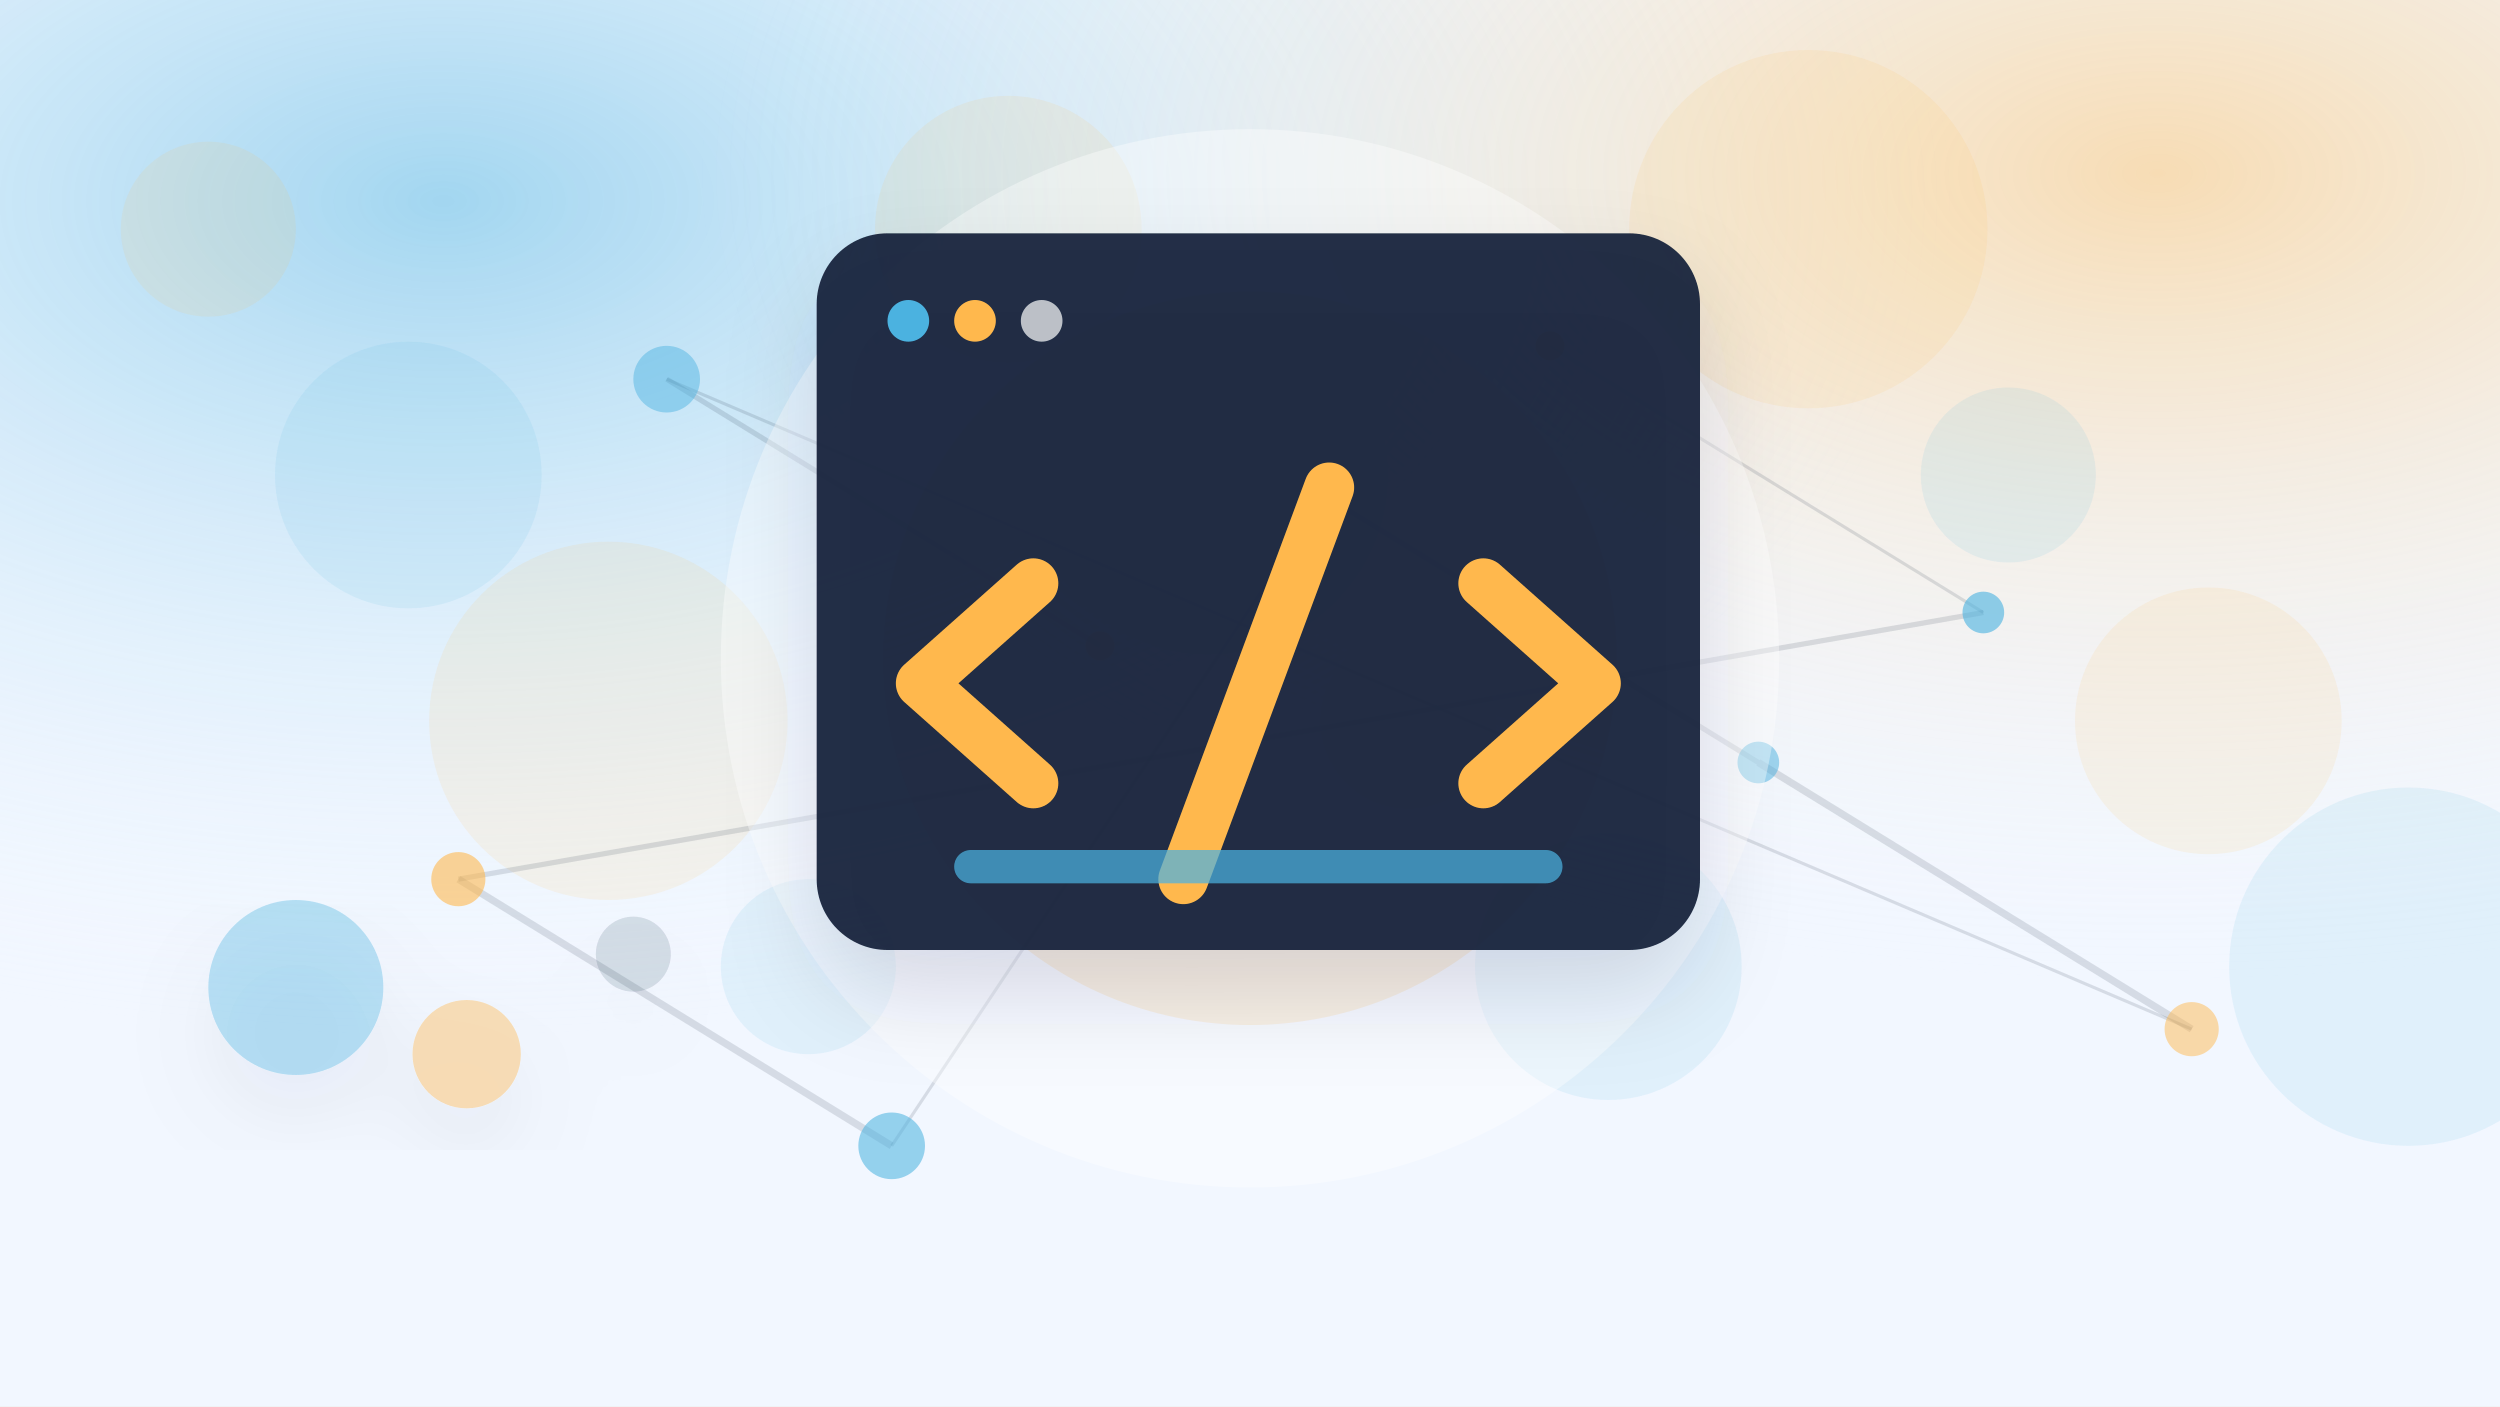
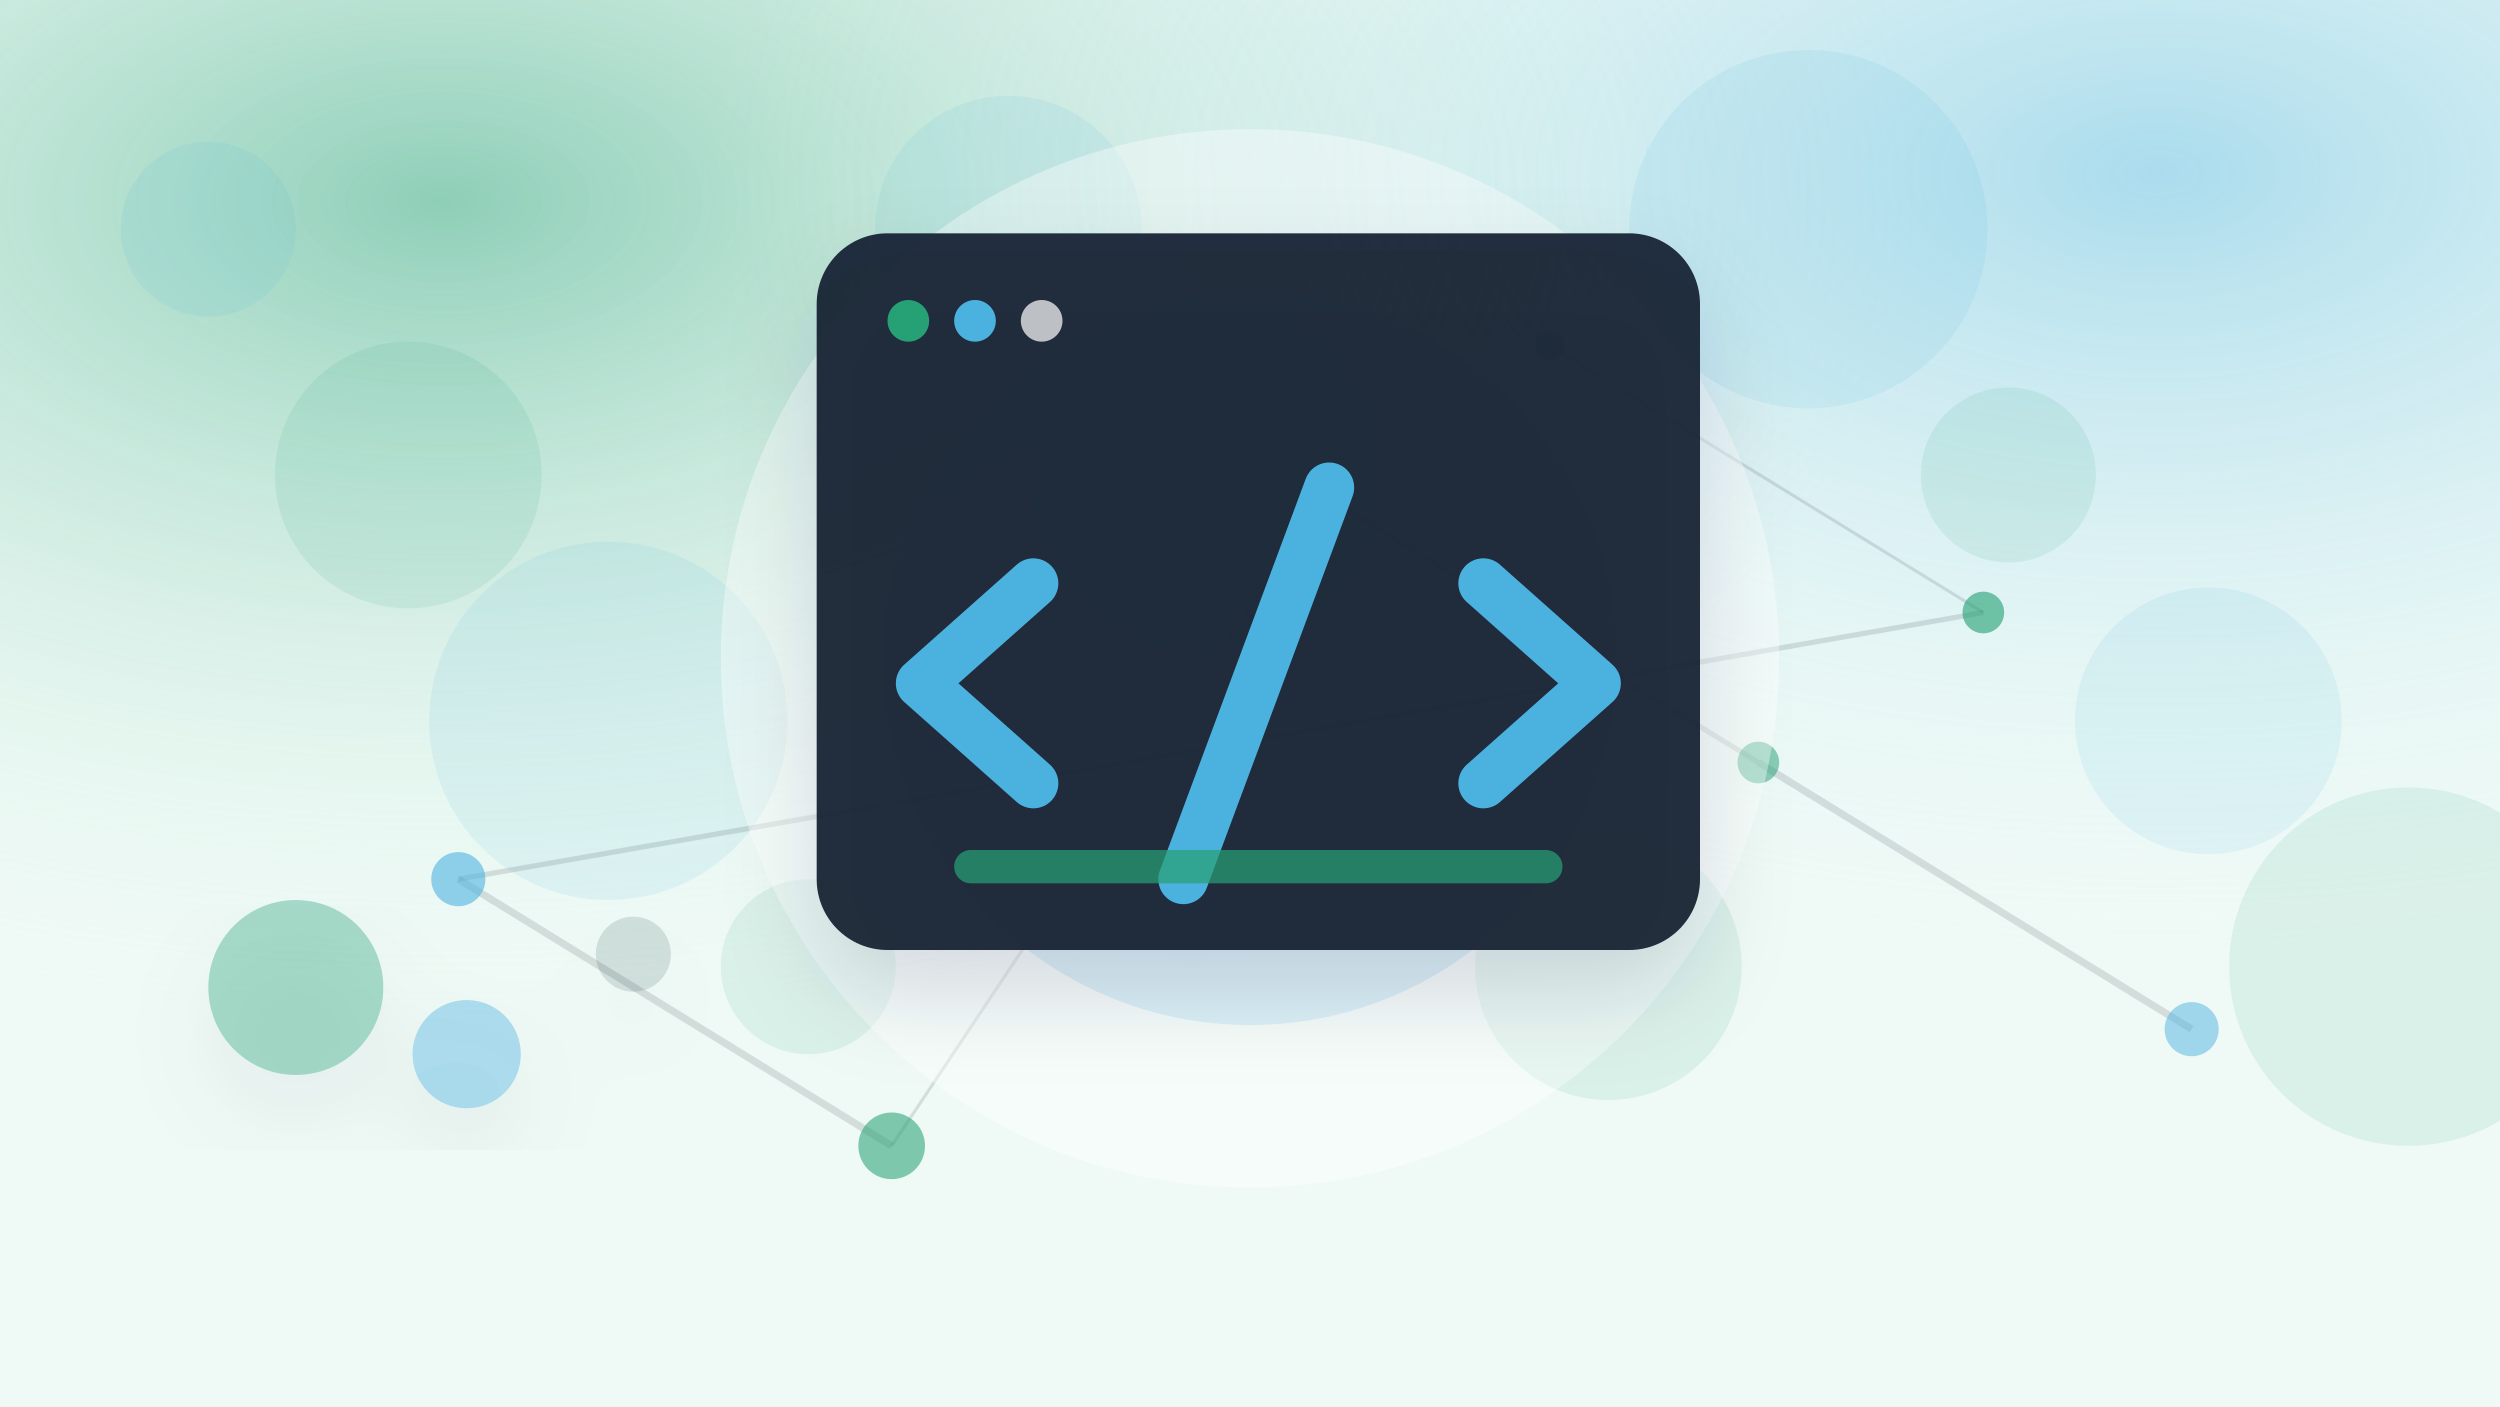
<svg xmlns="http://www.w3.org/2000/svg" width="1200" height="675" viewBox="0 0 1200 675" role="img" aria-labelledby="title desc">
  <defs>
    <radialGradient id="g1" cx="18%" cy="14%" r="60%">
-       <stop stop-color="#4cb2e0" stop-opacity=".48" />
-       <stop offset="1" stop-color="#f2f7ff" stop-opacity="0" />
+       <stop stop-color="#25a074" stop-opacity=".48" />
+       <stop offset="1" stop-color="#effaf6" stop-opacity="0" />
    </radialGradient>
    <radialGradient id="g2" cx="86%" cy="12%" r="58%">
-       <stop stop-color="#ffb84d" stop-opacity=".42" />
-       <stop offset="1" stop-color="#f2f7ff" stop-opacity="0" />
+       <stop stop-color="#4cb2e0" stop-opacity=".42" />
+       <stop offset="1" stop-color="#effaf6" stop-opacity="0" />
    </radialGradient>
    <linearGradient id="split" x1="0" x2="1">
-       <stop stop-color="#f2f7ff" />
-       <stop offset=".55" stop-color="#f2f7ff" />
+       <stop stop-color="#effaf6" />
+       <stop offset=".55" stop-color="#effaf6" />
      <stop offset=".55" stop-color="#fffdf2" />
      <stop offset="1" stop-color="#eef8ff" />
    </linearGradient>
    <filter id="shadow" x="-20%" y="-20%" width="140%" height="140%">
      <feDropShadow dx="0" dy="22" stdDeviation="22" flood-color="#12213a" flood-opacity=".14" />
    </filter>
  </defs>
-   <rect width="1200" height="675" fill="#f2f7ff" />
+   <rect width="1200" height="675" fill="#effaf6" />
  <rect width="1200" height="675" fill="url(#g1)" />
  <rect width="1200" height="675" fill="url(#g2)" />
  <g opacity=".9">
-     <circle cx="100" cy="110" r="42" fill="#ffb84d" opacity=".12" />
-     <circle cx="196" cy="228" r="64" fill="#4cb2e0" opacity=".12" />
-     <circle cx="292" cy="346" r="86" fill="#ffb84d" opacity=".12" />
-     <circle cx="388" cy="464" r="42" fill="#4cb2e0" opacity=".12" />
-     <circle cx="484" cy="110" r="64" fill="#ffb84d" opacity=".12" />
-     <circle cx="580" cy="228" r="86" fill="#4cb2e0" opacity=".12" />
-     <circle cx="676" cy="346" r="42" fill="#ffb84d" opacity=".12" />
-     <circle cx="772" cy="464" r="64" fill="#4cb2e0" opacity=".12" />
-     <circle cx="868" cy="110" r="86" fill="#ffb84d" opacity=".12" />
-     <circle cx="964" cy="228" r="42" fill="#4cb2e0" opacity=".12" />
-     <circle cx="1060" cy="346" r="64" fill="#ffb84d" opacity=".12" />
-     <circle cx="1156" cy="464" r="86" fill="#4cb2e0" opacity=".12" />
+     <circle cx="100" cy="110" r="42" fill="#4cb2e0" opacity=".12" />
+     <circle cx="196" cy="228" r="64" fill="#25a074" opacity=".12" />
+     <circle cx="292" cy="346" r="86" fill="#4cb2e0" opacity=".12" />
+     <circle cx="388" cy="464" r="42" fill="#25a074" opacity=".12" />
+     <circle cx="484" cy="110" r="64" fill="#4cb2e0" opacity=".12" />
+     <circle cx="580" cy="228" r="86" fill="#25a074" opacity=".12" />
+     <circle cx="676" cy="346" r="42" fill="#4cb2e0" opacity=".12" />
+     <circle cx="772" cy="464" r="64" fill="#25a074" opacity=".12" />
+     <circle cx="868" cy="110" r="86" fill="#4cb2e0" opacity=".12" />
+     <circle cx="964" cy="228" r="42" fill="#25a074" opacity=".12" />
+     <circle cx="1060" cy="346" r="64" fill="#4cb2e0" opacity=".12" />
+     <circle cx="1156" cy="464" r="86" fill="#25a074" opacity=".12" />
  </g>
  <g>
-     <line x1="744" y1="166" x2="952" y2="294" stroke="#12213a" stroke-opacity=".13" stroke-width="1.5" />
-     <line x1="952" y1="294" x2="220" y2="422" stroke="#12213a" stroke-opacity=".13" stroke-width="2.5" />
-     <line x1="220" y1="422" x2="428" y2="550" stroke="#12213a" stroke-opacity=".13" stroke-width="3.5" />
-     <line x1="428" y1="550" x2="636" y2="238" stroke="#12213a" stroke-opacity=".13" stroke-width="1.5" />
-     <line x1="636" y1="238" x2="844" y2="366" stroke="#12213a" stroke-opacity=".13" stroke-width="2.5" />
-     <line x1="844" y1="366" x2="1052" y2="494" stroke="#12213a" stroke-opacity=".13" stroke-width="3.5" />
-     <line x1="1052" y1="494" x2="320" y2="182" stroke="#12213a" stroke-opacity=".13" stroke-width="1.5" />
-     <line x1="320" y1="182" x2="528" y2="310" stroke="#12213a" stroke-opacity=".13" stroke-width="2.5" />
-     <circle cx="744" cy="166" r="7" fill="#ffb84d" opacity="0.64" />
-     <circle cx="952" cy="294" r="10" fill="#4cb2e0" opacity="0.615" />
-     <circle cx="220" cy="422" r="13" fill="#ffb84d" opacity="0.59" />
-     <circle cx="428" cy="550" r="16" fill="#4cb2e0" opacity="0.565" />
-     <circle cx="636" cy="238" r="7" fill="#ffb84d" opacity="0.54" />
-     <circle cx="844" cy="366" r="10" fill="#4cb2e0" opacity="0.515" />
-     <circle cx="1052" cy="494" r="13" fill="#ffb84d" opacity="0.49" />
-     <circle cx="320" cy="182" r="16" fill="#4cb2e0" opacity="0.465" />
-     <circle cx="528" cy="310" r="7" fill="#ffb84d" opacity="0.44" />
+     <line x1="744" y1="166" x2="952" y2="294" stroke="#172033" stroke-opacity=".13" stroke-width="1.5" />
+     <line x1="952" y1="294" x2="220" y2="422" stroke="#172033" stroke-opacity=".13" stroke-width="2.5" />
+     <line x1="220" y1="422" x2="428" y2="550" stroke="#172033" stroke-opacity=".13" stroke-width="3.5" />
+     <line x1="428" y1="550" x2="636" y2="238" stroke="#172033" stroke-opacity=".13" stroke-width="1.5" />
+     <line x1="636" y1="238" x2="844" y2="366" stroke="#172033" stroke-opacity=".13" stroke-width="2.5" />
+     <line x1="844" y1="366" x2="1052" y2="494" stroke="#172033" stroke-opacity=".13" stroke-width="3.5" />
+     <circle cx="744" cy="166" r="7" fill="#4cb2e0" opacity="0.64" />
+     <circle cx="952" cy="294" r="10" fill="#25a074" opacity="0.615" />
+     <circle cx="220" cy="422" r="13" fill="#4cb2e0" opacity="0.59" />
+     <circle cx="428" cy="550" r="16" fill="#25a074" opacity="0.565" />
+     <circle cx="636" cy="238" r="7" fill="#4cb2e0" opacity="0.54" />
+     <circle cx="844" cy="366" r="10" fill="#25a074" opacity="0.515" />
+     <circle cx="1052" cy="494" r="13" fill="#4cb2e0" opacity="0.49" />
  </g>
  <g transform="translate(-300 0)">
    <circle cx="900" cy="316" r="254" fill="#fff" opacity=".38" />
-     <circle cx="900" cy="316" r="176" fill="#ffb84d" opacity=".16" />
+     <circle cx="900" cy="316" r="176" fill="#4cb2e0" opacity=".16" />
  </g>
  <g transform="translate(-300 0)" filter="url(#shadow)">
    <g transform="translate(692 112)">
-       <rect x="0" y="0" width="424" height="344" rx="34" fill="#12213a" opacity=".94" />
-       <circle cx="44" cy="42" r="10" fill="#4cb2e0" />
-       <circle cx="76" cy="42" r="10" fill="#ffb84d" />
+       <rect x="0" y="0" width="424" height="344" rx="34" fill="#172033" opacity=".94" />
+       <circle cx="44" cy="42" r="10" fill="#25a074" />
+       <circle cx="76" cy="42" r="10" fill="#4cb2e0" />
      <circle cx="108" cy="42" r="10" fill="#fff" opacity=".7" />
-       <path d="m104 168-54 48 54 48M320 168l54 48-54 48M246 122l-70 188" fill="none" stroke="#ffb84d" stroke-width="24" stroke-linecap="round" stroke-linejoin="round" />
-       <rect x="66" y="296" width="292" height="16" rx="8" fill="#4cb2e0" opacity=".72" />
+       <path d="m104 168-54 48 54 48M320 168l54 48-54 48M246 122l-70 188" fill="none" stroke="#4cb2e0" stroke-width="24" stroke-linecap="round" stroke-linejoin="round" />
+       <rect x="66" y="296" width="292" height="16" rx="8" fill="#25a074" opacity=".72" />
    </g>
  </g>
  <g filter="url(#shadow)" opacity=".82">
-     <circle cx="142" cy="474" r="42" fill="#4cb2e0" opacity=".44" />
-     <circle cx="224" cy="506" r="26" fill="#ffb84d" opacity=".5" />
-     <circle cx="304" cy="458" r="18" fill="#12213a" opacity=".16" />
+     <circle cx="142" cy="474" r="42" fill="#25a074" opacity=".44" />
+     <circle cx="224" cy="506" r="26" fill="#4cb2e0" opacity=".5" />
+     <circle cx="304" cy="458" r="18" fill="#172033" opacity=".16" />
  </g>
</svg>
